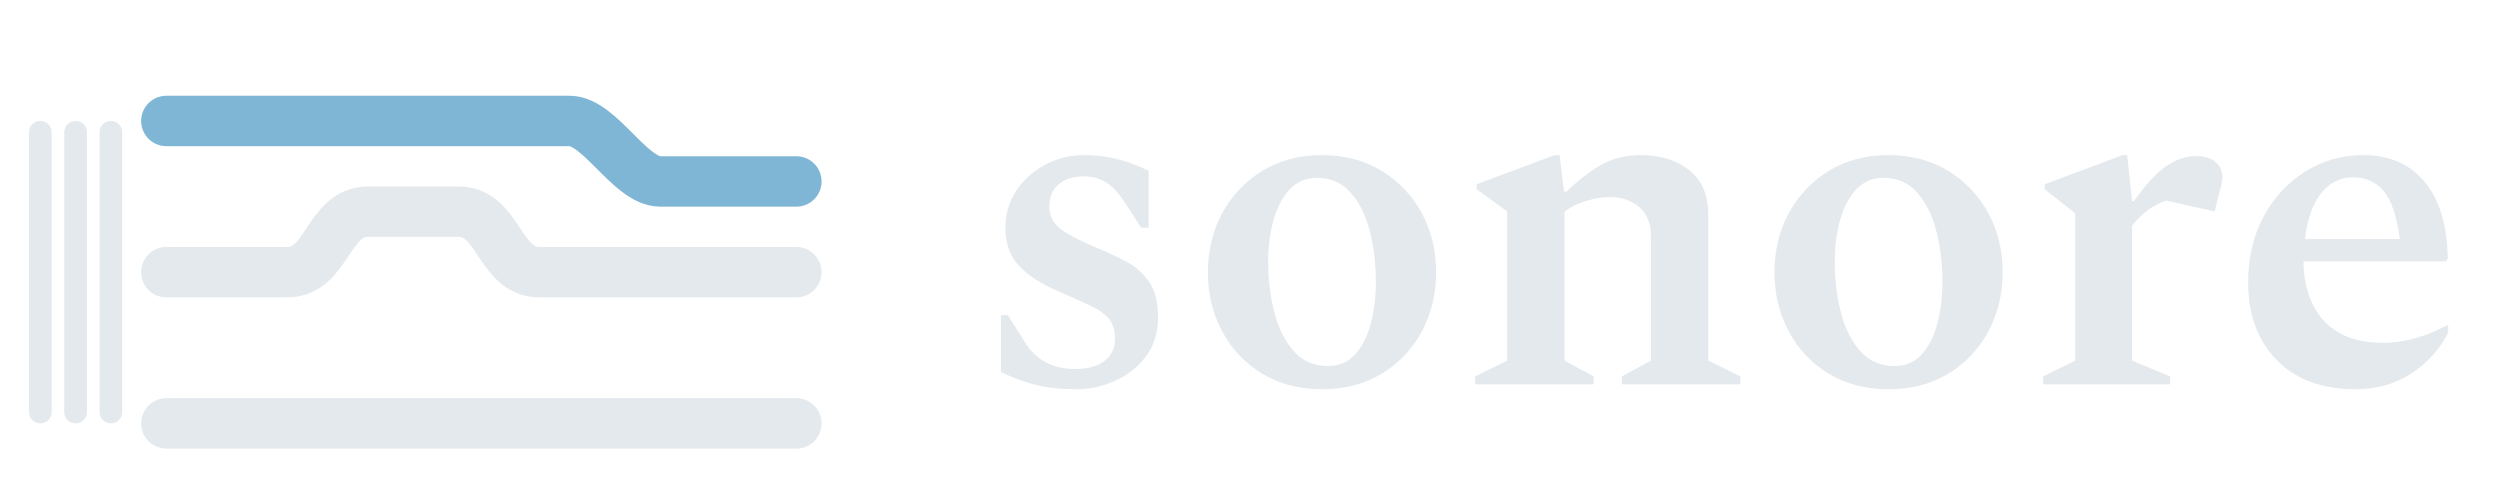
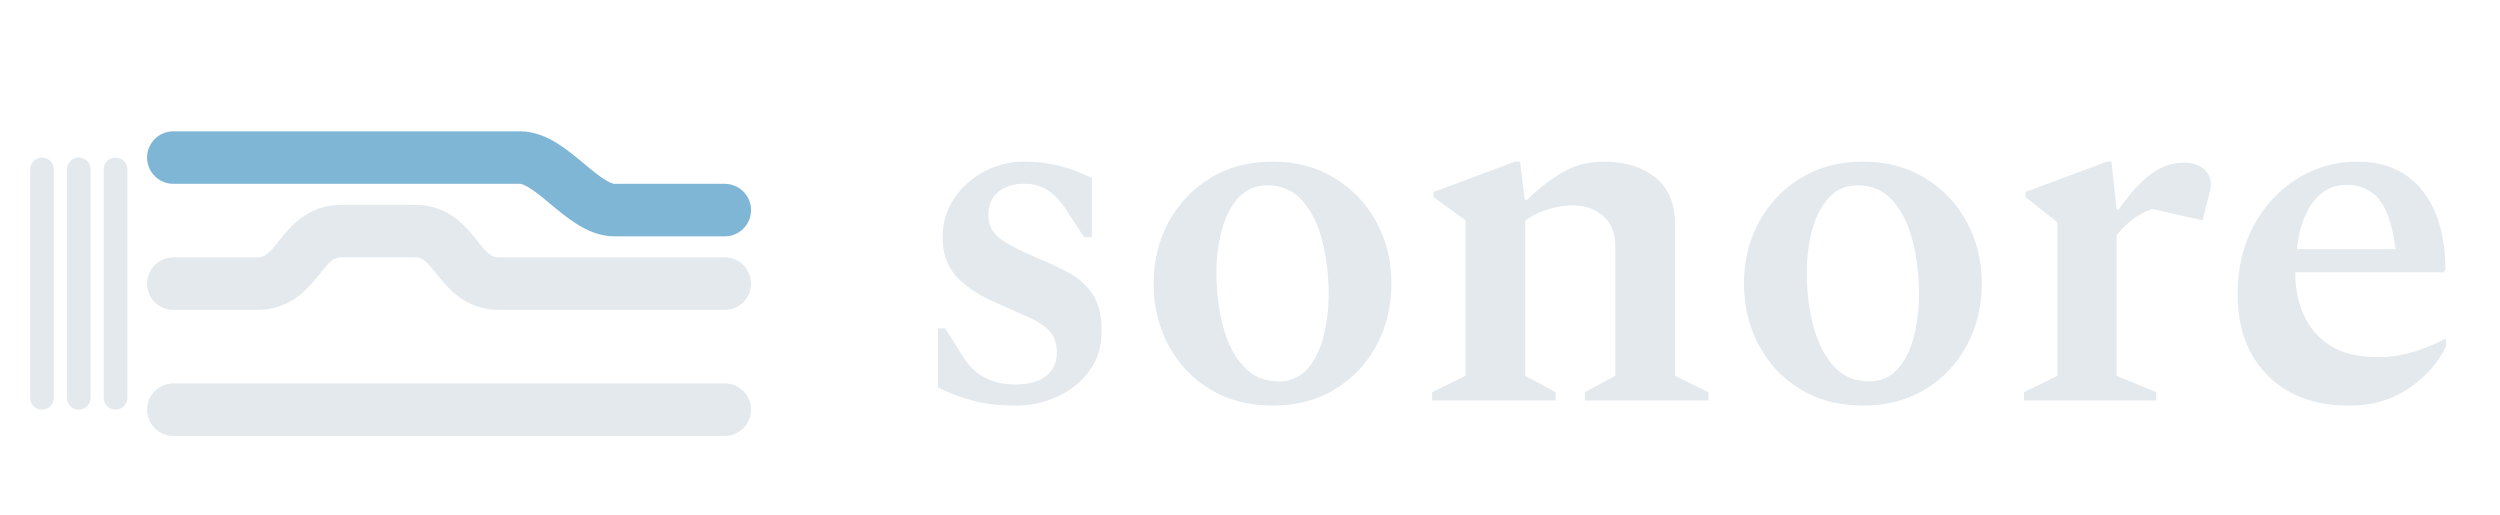
- <svg xmlns="http://www.w3.org/2000/svg" viewBox="-33 -24 496 98" role="img" aria-label="sonore">
-   <path d="M-25,2.25 V57.75" stroke="#E4E9ED" stroke-width="4.5" stroke-linecap="round" />
-   <path d="M-18,2.25 V57.75" stroke="#E4E9ED" stroke-width="4.5" stroke-linecap="round" />
-   <path d="M-11,2.25 V57.75" stroke="#E4E9ED" stroke-width="4.5" stroke-linecap="round" />
-   <path d="M0,0 H80 C86,0 92,12 98,12 H125" stroke="#7FB6D6" fill="none" stroke-width="10" stroke-linecap="round" stroke-linejoin="round" />
-   <path d="M0,30 H24 C32,30 32,18 40,18 H58 C66,18 66,30 74,30 H125" stroke="#E4E9ED" fill="none" stroke-width="10" stroke-linecap="round" stroke-linejoin="round" />
-   <path d="M0,60 H125" stroke="#E4E9ED" fill="none" stroke-width="10" stroke-linecap="round" stroke-linejoin="round" />
-   <path d="M180.678 53.226Q175.876 53.226 172.446 52.344Q169.016 51.462 165.586 49.796V38.526H166.958L170.29 43.818Q173.622 49.208 180.286 49.208Q184.108 49.208 186.166 47.591Q188.224 45.974 188.224 43.132Q188.224 40.78 187.048 39.31Q185.872 37.84 183.373 36.664Q180.874 35.488 177.052 33.822Q171.76 31.568 169.114 28.677Q166.468 25.786 166.468 21.18Q166.468 17.162 168.575 13.928Q170.682 10.694 174.259 8.734Q177.836 6.774 182.05 6.774Q188.812 6.774 194.888 9.91V21.18H193.418L190.282 16.378Q188.518 13.536 186.558 12.262Q184.598 10.988 182.05 10.988Q178.914 10.988 177.052 12.556Q175.19 14.124 175.19 16.868Q175.19 19.71 177.346 21.376Q179.502 23.042 184.892 25.296Q187.734 26.472 190.429 27.893Q193.124 29.314 194.937 31.862Q196.75 34.41 196.75 39.016Q196.75 43.524 194.349 46.709Q191.948 49.894 188.224 51.56Q184.5 53.226 180.678 53.226Z M229.286 53.226Q222.524 53.226 217.428 50.139Q212.332 47.052 209.49 41.76Q206.648 36.468 206.648 30.0Q206.648 23.532 209.49 18.289Q212.332 13.046 217.428 9.91Q222.524 6.774 229.286 6.774Q236.048 6.774 241.144 9.91Q246.24 13.046 249.082 18.289Q251.924 23.532 251.924 30.0Q251.924 36.468 249.082 41.76Q246.24 47.052 241.144 50.139Q236.048 53.226 229.286 53.226ZM230.462 48.62Q233.794 48.62 235.901 46.268Q238.008 43.916 238.988 40.094Q239.968 36.272 239.968 31.96Q239.968 26.668 238.792 21.964Q237.616 17.26 235.019 14.271Q232.422 11.282 228.306 11.282Q224.974 11.282 222.818 13.634Q220.662 15.986 219.633 19.808Q218.604 23.63 218.604 27.942Q218.604 33.234 219.829 37.987Q221.054 42.74 223.7 45.68Q226.346 48.62 230.462 48.62Z M259.666 52.246V50.678L266.036 47.542V17.946L259.96 13.536V12.556L275.444 6.774H276.424L277.306 14.026H277.796Q281.422 10.498 284.803 8.636Q288.184 6.774 292.496 6.774Q298.376 6.774 302.149 9.763Q305.922 12.752 305.922 18.632V47.542L312.292 50.678V52.246H288.772V50.678L294.554 47.542V22.846Q294.554 19.122 292.251 17.113Q289.948 15.104 286.42 15.104Q284.166 15.104 281.618 15.888Q279.07 16.672 277.404 18.044V47.542L283.186 50.678V52.246Z M341.692 53.226Q334.93 53.226 329.834 50.139Q324.738 47.052 321.896 41.76Q319.054 36.468 319.054 30.0Q319.054 23.532 321.896 18.289Q324.738 13.046 329.834 9.91Q334.93 6.774 341.692 6.774Q348.454 6.774 353.55 9.91Q358.646 13.046 361.488 18.289Q364.33 23.532 364.33 30.0Q364.33 36.468 361.488 41.76Q358.646 47.052 353.55 50.139Q348.454 53.226 341.692 53.226ZM342.868 48.62Q346.2 48.62 348.307 46.268Q350.414 43.916 351.394 40.094Q352.374 36.272 352.374 31.96Q352.374 26.668 351.198 21.964Q350.022 17.26 347.425 14.271Q344.828 11.282 340.712 11.282Q337.38 11.282 335.224 13.634Q333.068 15.986 332.039 19.808Q331.01 23.63 331.01 27.942Q331.01 33.234 332.235 37.987Q333.46 42.74 336.106 45.68Q338.752 48.62 342.868 48.62Z M372.366 52.246V50.678L378.736 47.542V18.338L372.66 13.536V12.556L388.144 6.774H389.026L390.006 15.888H390.398Q393.828 10.988 396.768 8.979Q399.708 6.97 402.648 6.97Q405.098 6.97 406.519 8.097Q407.94 9.224 407.94 11.282Q407.94 11.87 407.548 13.34L406.372 17.946L396.768 15.79Q392.848 17.162 390.006 20.788V47.542L397.552 50.678V52.246Z M434.302 53.226Q424.404 53.226 418.72 47.444Q413.036 41.662 413.036 32.058Q413.036 24.61 416.123 18.926Q419.21 13.242 424.404 10.008Q429.598 6.774 435.87 6.774Q443.71 6.774 448.12 12.164Q452.53 17.554 452.628 27.354L452.236 27.844H424.012Q424.012 32.156 425.58 35.831Q427.148 39.506 430.627 41.76Q434.106 44.014 439.986 44.014Q442.73 44.014 445.866 43.181Q449.002 42.348 452.432 40.584H452.726V41.956Q450.374 46.758 445.572 49.992Q440.77 53.226 434.302 53.226ZM433.91 11.184Q429.99 11.184 427.491 14.369Q424.992 17.554 424.306 23.434H443.122Q442.24 16.672 439.937 13.928Q437.634 11.184 433.91 11.184Z" fill="#E4E9ED" />
+ <svg xmlns="http://www.w3.org/2000/svg" viewBox="-33 -30 476 98" role="img" aria-label="sonore">
+   <path d="M-25,2.25 V45.75" stroke="#E4E9ED" stroke-width="4.5" stroke-linecap="round" />
+   <path d="M-18,2.25 V45.75" stroke="#E4E9ED" stroke-width="4.5" stroke-linecap="round" />
+   <path d="M-11,2.25 V45.75" stroke="#E4E9ED" stroke-width="4.5" stroke-linecap="round" />
+   <path d="M0,0 H66 C72,0 78,10 84,10 H105" stroke="#7FB6D6" fill="none" stroke-width="10" stroke-linecap="round" stroke-linejoin="round" />
+   <path d="M0,24 H16 C24,24 24,14 32,14 H46 C54,14 54,24 62,24 H105" stroke="#E4E9ED" fill="none" stroke-width="10" stroke-linecap="round" stroke-linejoin="round" />
+   <path d="M0,48 H105" stroke="#E4E9ED" fill="none" stroke-width="10" stroke-linecap="round" stroke-linejoin="round" />
+   <path d="M160.678 47.226Q155.876 47.226 152.446 46.344Q149.016 45.462 145.586 43.796V32.526H146.958L150.29 37.818Q153.622 43.208 160.286 43.208Q164.108 43.208 166.166 41.591Q168.224 39.974 168.224 37.132Q168.224 34.78 167.048 33.31Q165.872 31.84 163.373 30.664Q160.874 29.488 157.052 27.822Q151.76 25.568 149.114 22.677Q146.468 19.786 146.468 15.18Q146.468 11.162 148.575 7.928Q150.682 4.694 154.259 2.734Q157.836 0.774 162.05 0.774Q168.812 0.774 174.888 3.91V15.18H173.418L170.282 10.378Q168.518 7.536 166.558 6.262Q164.598 4.988 162.05 4.988Q158.914 4.988 157.052 6.556Q155.19 8.124 155.19 10.868Q155.19 13.71 157.346 15.376Q159.502 17.042 164.892 19.296Q167.734 20.472 170.429 21.893Q173.124 23.314 174.937 25.862Q176.75 28.41 176.75 33.016Q176.75 37.524 174.349 40.709Q171.948 43.894 168.224 45.56Q164.5 47.226 160.678 47.226Z M209.286 47.226Q202.524 47.226 197.428 44.139Q192.332 41.052 189.49 35.76Q186.648 30.468 186.648 24.0Q186.648 17.532 189.49 12.289Q192.332 7.046 197.428 3.91Q202.524 0.774 209.286 0.774Q216.048 0.774 221.144 3.91Q226.24 7.046 229.082 12.289Q231.924 17.532 231.924 24.0Q231.924 30.468 229.082 35.76Q226.24 41.052 221.144 44.139Q216.048 47.226 209.286 47.226ZM210.462 42.62Q213.794 42.62 215.901 40.268Q218.008 37.916 218.988 34.094Q219.968 30.272 219.968 25.96Q219.968 20.668 218.792 15.964Q217.616 11.26 215.019 8.271Q212.422 5.282 208.306 5.282Q204.974 5.282 202.818 7.634Q200.662 9.986 199.633 13.808Q198.604 17.63 198.604 21.942Q198.604 27.234 199.829 31.987Q201.054 36.74 203.7 39.68Q206.346 42.62 210.462 42.62Z M239.666 46.246V44.678L246.036 41.542V11.946L239.96 7.536V6.556L255.444 0.774H256.424L257.306 8.026H257.796Q261.422 4.498 264.803 2.636Q268.184 0.774 272.496 0.774Q278.376 0.774 282.149 3.763Q285.922 6.752 285.922 12.632V41.542L292.292 44.678V46.246H268.772V44.678L274.554 41.542V16.846Q274.554 13.122 272.251 11.113Q269.948 9.104 266.42 9.104Q264.166 9.104 261.618 9.888Q259.07 10.672 257.404 12.044V41.542L263.186 44.678V46.246Z M321.692 47.226Q314.93 47.226 309.834 44.139Q304.738 41.052 301.896 35.76Q299.054 30.468 299.054 24.0Q299.054 17.532 301.896 12.289Q304.738 7.046 309.834 3.91Q314.93 0.774 321.692 0.774Q328.454 0.774 333.55 3.91Q338.646 7.046 341.488 12.289Q344.33 17.532 344.33 24.0Q344.33 30.468 341.488 35.76Q338.646 41.052 333.55 44.139Q328.454 47.226 321.692 47.226ZM322.868 42.62Q326.2 42.62 328.307 40.268Q330.414 37.916 331.394 34.094Q332.374 30.272 332.374 25.96Q332.374 20.668 331.198 15.964Q330.022 11.26 327.425 8.271Q324.828 5.282 320.712 5.282Q317.38 5.282 315.224 7.634Q313.068 9.986 312.039 13.808Q311.01 17.63 311.01 21.942Q311.01 27.234 312.235 31.987Q313.46 36.74 316.106 39.68Q318.752 42.62 322.868 42.62Z M352.366 46.246V44.678L358.736 41.542V12.338L352.66 7.536V6.556L368.144 0.774H369.026L370.006 9.888H370.398Q373.828 4.988 376.768 2.979Q379.708 0.97 382.648 0.97Q385.098 0.97 386.519 2.097Q387.94 3.224 387.94 5.282Q387.94 5.87 387.548 7.34L386.372 11.946L376.768 9.79Q372.848 11.162 370.006 14.788V41.542L377.552 44.678V46.246Z M414.302 47.226Q404.404 47.226 398.72 41.444Q393.036 35.662 393.036 26.058Q393.036 18.61 396.123 12.926Q399.21 7.242 404.404 4.008Q409.598 0.774 415.87 0.774Q423.71 0.774 428.12 6.164Q432.53 11.554 432.628 21.354L432.236 21.844H404.012Q404.012 26.156 405.58 29.831Q407.148 33.506 410.627 35.76Q414.106 38.014 419.986 38.014Q422.73 38.014 425.866 37.181Q429.002 36.348 432.432 34.584H432.726V35.956Q430.374 40.758 425.572 43.992Q420.77 47.226 414.302 47.226ZM413.91 5.184Q409.99 5.184 407.491 8.369Q404.992 11.554 404.306 17.434H423.122Q422.24 10.672 419.937 7.928Q417.634 5.184 413.91 5.184Z" fill="#E4E9ED" />
</svg>
